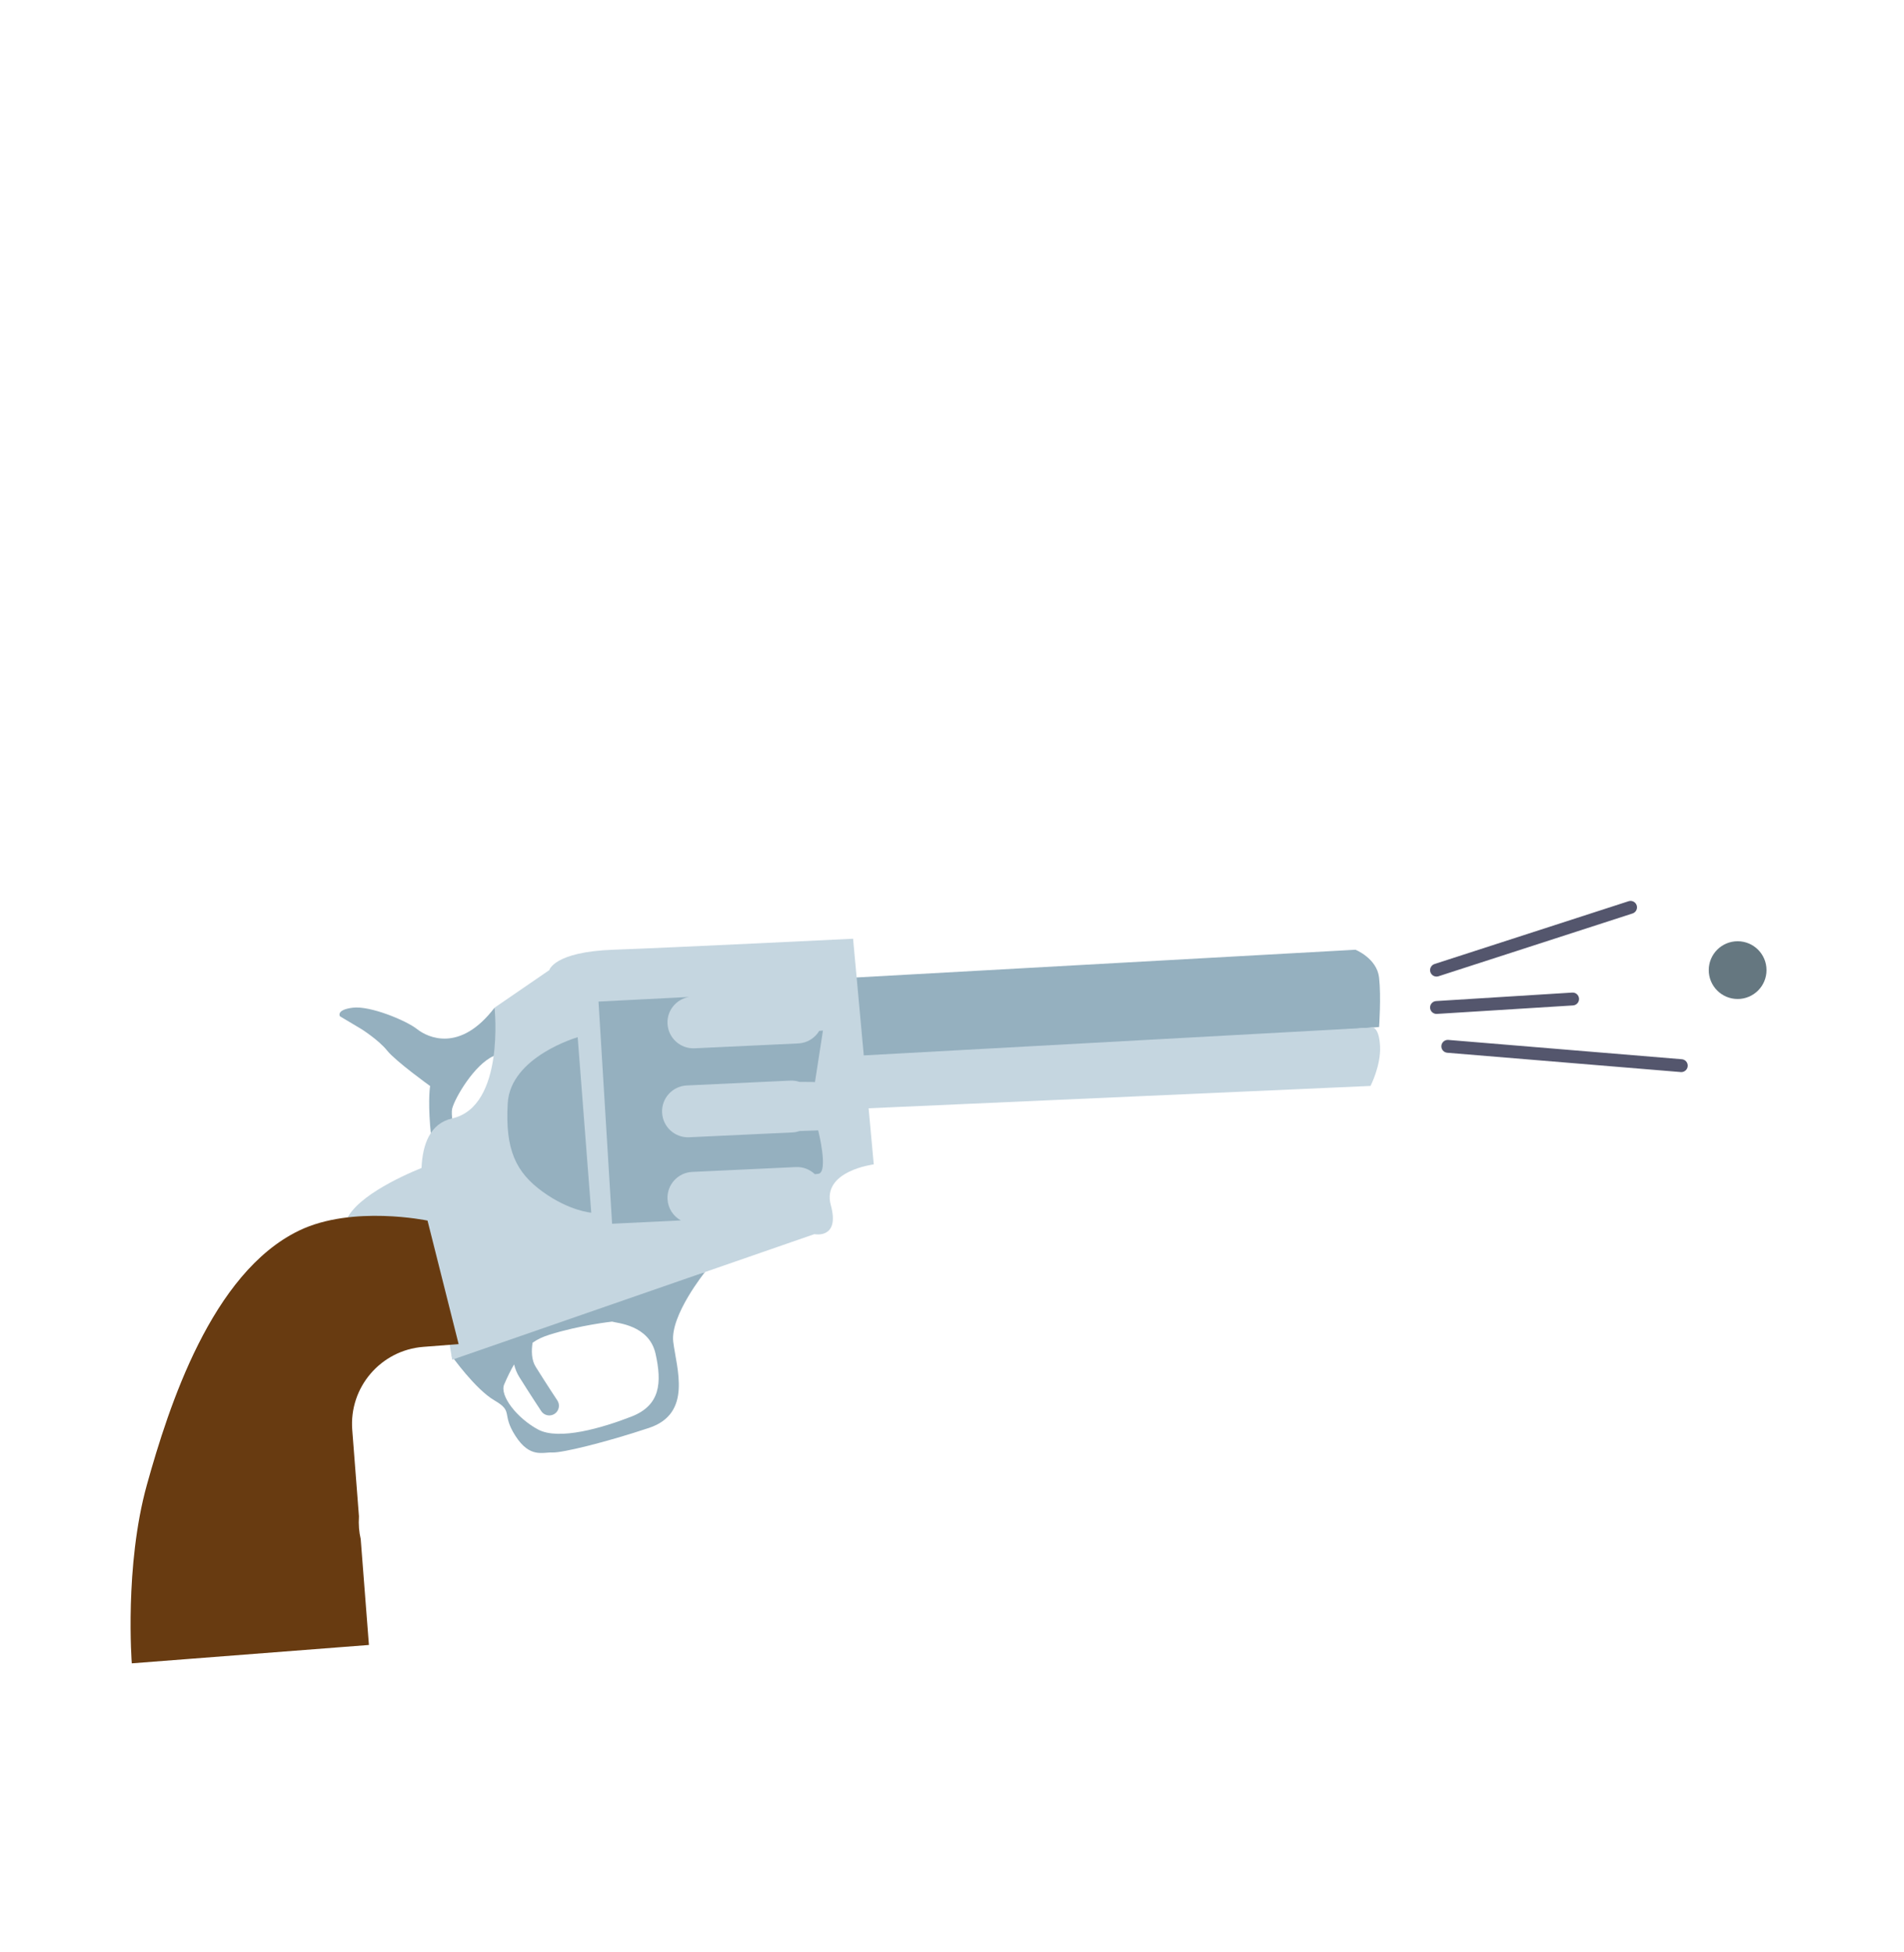
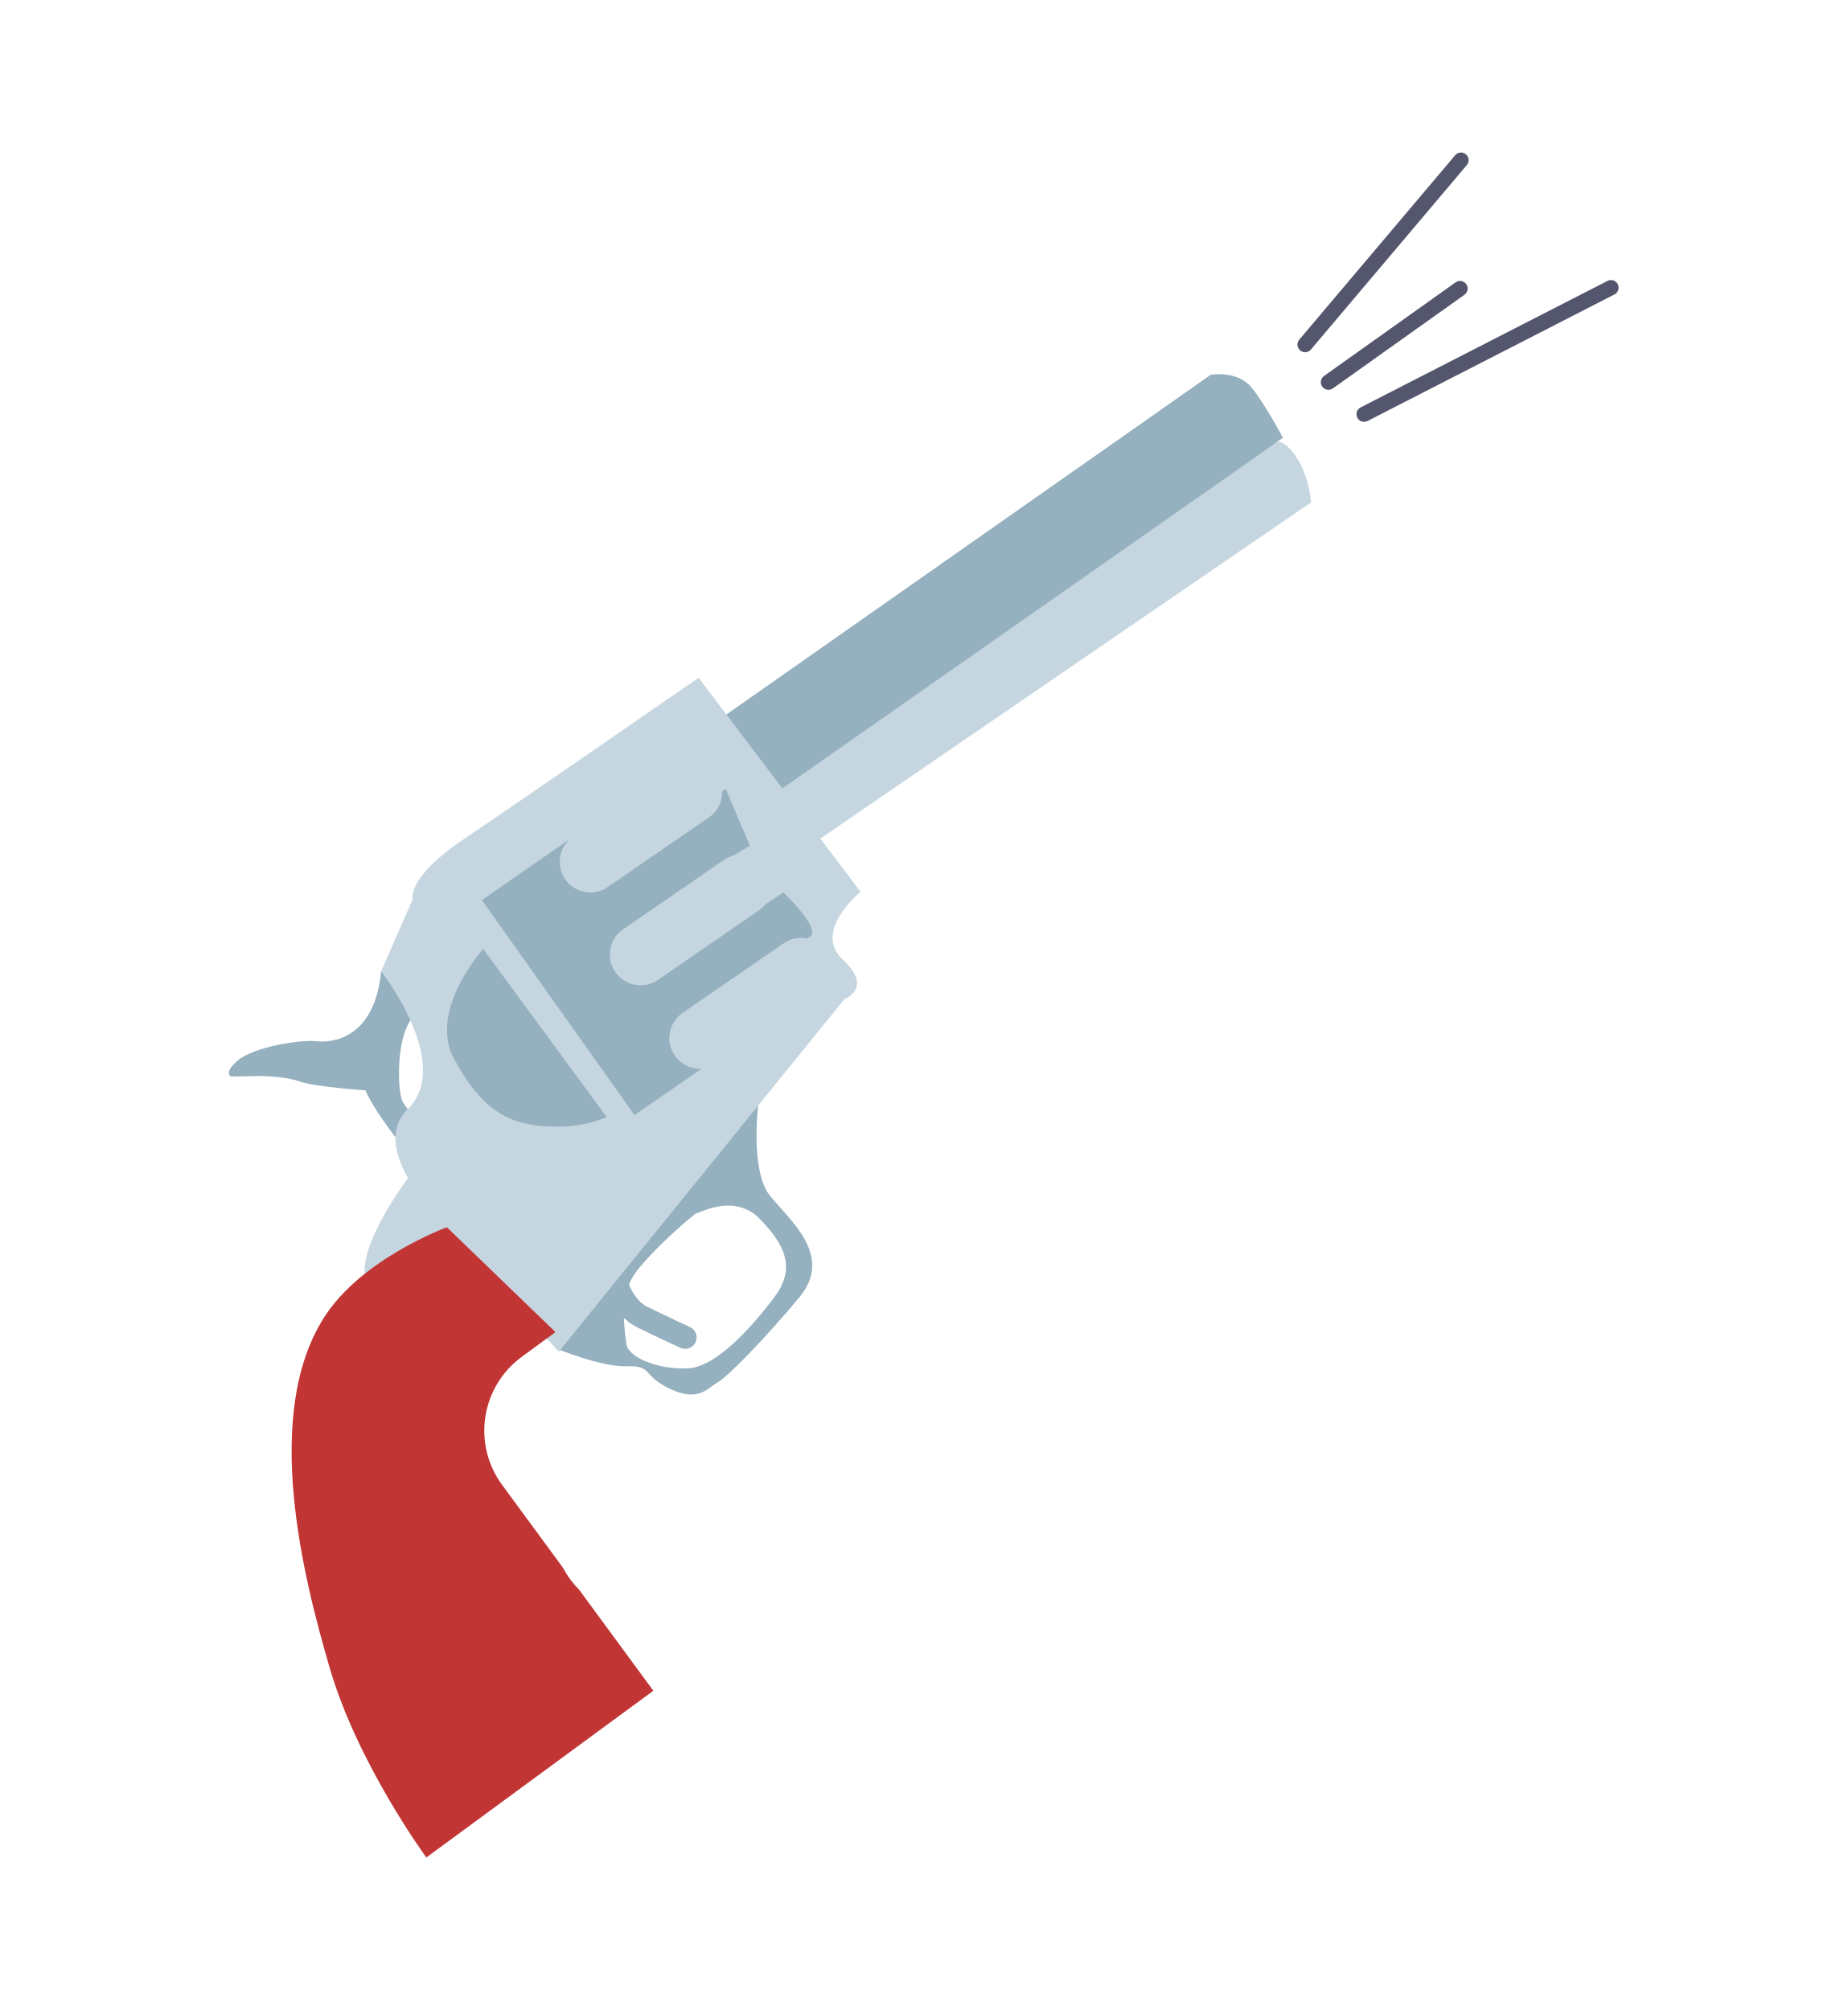
- <svg xmlns="http://www.w3.org/2000/svg" version="1.1" id="Layer_1" x="0px" y="0px" width="295.5px" height="303px" viewBox="-34.115 -44.615 295.5 303" enable-background="new -34.115 -44.615 295.5 303" xml:space="preserve">
-   <g>
-     <g>
-       <path fill="#95B0BF" d="M98.331,107.202l78-4.335c0,0,3.332,1.335,3.666,4.335s0,7.665,0,7.665l-44.269,3.335l-37.397,2.665    V107.202z" />
-     </g>
-     <g>
-       <path fill="#95B0BF" d="M42.665,111.867c0,0,2.859,6.167-0.141,7.501c-3,1.335-6.01,6.502-6.435,8.168s1.575,8.666,1.575,8.666    h-3.334c0,0-1.332-1.668-1.666-6c-0.334-4.334,0-6.168,0-6.168s-5.334-3.832-6.667-5.498c-1.333-1.668-4-3.346-4-3.346    l-3.333-1.988c0,0-0.666-1.003,2-1.335c2.666-0.331,8.271,1.979,9.969,3.323C32.331,116.536,37.332,118.866,42.665,111.867z" />
-     </g>
-     <g>
-       <circle fill="#657780" cx="235.664" cy="106.033" r="4.484" />
-     </g>
-     <g>
-       <path fill="#54566D" d="M188.914,107.035c-0.422,0-0.814-0.27-0.951-0.692c-0.17-0.526,0.118-1.089,0.644-1.259l30.126-9.75    c0.524-0.17,1.089,0.119,1.259,0.643c0.17,0.526-0.118,1.089-0.644,1.259l-30.126,9.75    C189.12,107.019,189.016,107.035,188.914,107.035z" />
-     </g>
-     <g>
-       <path fill="#54566D" d="M226.915,121.867c-0.027,0-0.056-0.001-0.083-0.004l-36.25-2.998c-0.551-0.046-0.96-0.529-0.915-1.08    c0.046-0.55,0.54-0.961,1.079-0.914l36.25,3c0.551,0.045,0.96,0.528,0.915,1.078C227.867,121.473,227.43,121.867,226.915,121.867z    " />
-     </g>
-     <g>
-       <path fill="#54566D" d="M188.913,112.835c-0.523,0-0.964-0.408-0.997-0.938c-0.034-0.551,0.385-1.026,0.936-1.06l21.125-1.316    c0.563-0.038,1.026,0.385,1.061,0.936s-0.385,1.026-0.936,1.06l-21.125,1.316C188.955,112.835,188.934,112.835,188.913,112.835z" />
-     </g>
-     <g>
-       <path fill="#95B0BF" d="M75.337,152.923c0,0-19.623,5.419-26.452,7.142c-0.138-0.15-0.307-0.275-0.505-0.36    c-0.765-0.334-1.646,0.021-1.972,0.782c-0.01,0.023-0.049,0.117-0.104,0.259c-3.991,1.267-4.516,3.056-4.516,3.056l-5.809,2.097    c0,0,3.684,5.218,6.695,6.968s0.988,2,3.238,5.5s4.25,2.5,5.75,2.57s8.25-1.57,15-3.82s4.25-9.25,3.75-13.354    S75.337,152.923,75.337,152.923z M63.914,175.365c-4.5,1.75-11.25,3.75-14.5,2s-6-5.25-5.25-7    c0.527-1.229,1.034-2.244,1.536-3.102c0.166,0.673,0.421,1.34,0.814,1.967c1.869,2.983,3.387,5.264,3.402,5.286    c0.289,0.434,0.765,0.668,1.249,0.668c0.286,0,0.575-0.081,0.831-0.252c0.689-0.46,0.876-1.391,0.416-2.08    c-0.015-0.022-1.511-2.269-3.355-5.214c-0.671-1.071-0.68-2.505-0.489-3.739c0.808-0.576,1.657-0.943,2.597-1.24    c4.75-1.5,9.75-2.044,9.75-2.044c0.75,0.25,5.75,0.5,6.75,5S68.414,173.615,63.914,175.365z" />
-     </g>
-     <g>
-       <path fill="#C5D6E0" d="M180.146,117.868c-0.148-3.001-1.192-2.922-1.192-2.922l-78.963,4.331l-1.659-18.118    c0,0-28,1.377-37.23,1.708c-9.23,0.332-9.937,3.167-9.937,3.167l-8.499,5.833c0,0,1.666,15.335-6.575,17.194    c-3.48,0.785-4.611,4.113-4.762,7.695c-3.256,1.327-11.027,4.87-11.896,8.797c-1.102,4.98,0,8.98,0,8.98l13.896-4.155    l2.761,16.155l56.227-19.5c0,0,4.015,0.834,2.558-4.498c-1.457-5.334,6.666-6.334,6.666-6.334l-0.798-8.714l77.922-3.47    C178.664,124.019,180.294,120.87,180.146,117.868z" />
-     </g>
-     <g>
-       <path fill="#95B0BF" d="M55.573,116.451c0,0-10.435,3-10.86,10.25s1.285,10.75,5.43,13.75s7.537,3.25,7.537,3.25L55.573,116.451z" />
-     </g>
-     <g>
-       <path fill="#683B11" d="M21.886,194.38c-0.255-1.076-0.355-2.225-0.273-3.532l-1.04-13.419    c-0.513-6.607,4.429-12.379,11.036-12.892l5.482-0.425l-4.83-19.184c0,0-11.648-2.441-19.93,1.545    C-1.272,153.021-7.93,173.84-11.3,185.917c-3.527,12.645-2.355,27.766-2.355,27.766l36.816-2.854L21.886,194.38z" />
-     </g>
-     <g>
-       <path fill="#95B0BF" d="M90.041,131.02c-0.34,0.111-0.693,0.196-1.068,0.214l-16.086,0.754c-2.221,0.105-4.105-1.612-4.209-3.832    c-0.104-2.223,1.611-4.105,3.832-4.211l16.088-0.754c0.499-0.023,0.977,0.058,1.425,0.202c1.493-0.016,2.392,0.025,2.392,0.025    l1.238-8c0,0-0.211,0.018-0.575,0.047c-0.67,1.115-1.866,1.889-3.264,1.953l-16.086,0.754c-2.221,0.105-4.105-1.612-4.209-3.832    c-0.097-2.055,1.368-3.8,3.344-4.139l-14.056,0.717l2.107,34.5l10.674-0.518c-1.176-0.656-2.002-1.877-2.069-3.319    c-0.104-2.223,1.611-4.105,3.832-4.211l16.088-0.754c1.14-0.054,2.187,0.378,2.954,1.106c0.224-0.023,0.404-0.042,0.521-0.055    c1.662-0.18,0-6.75,0-6.75S91.781,130.961,90.041,131.02z" />
-     </g>
+ <svg xmlns="http://www.w3.org/2000/svg" version="1.1" id="Layer_1" x="0px" y="0px" width="242.193" height="263.557" viewBox="-34.115 -44.615 242.193 263.557" enable-background="new -34.115 -44.615 295.5 303" xml:space="preserve">
+   <defs id="defs4464" />
+   <g id="g4418" transform="matrix(0.8492627,-0.5279705,0.5279705,0.8492627,-79.44603,10.25994)">
+     <path style="fill:#95b0bf" id="path4420" d="m 98.331,107.202 78,-4.335 c 0,0 3.332,1.335 3.666,4.335 0.334,3 0,7.665 0,7.665 l -44.269,3.335 -37.397,2.665 0,-13.665 z" />
+   </g>
+   <g id="g4422" transform="matrix(0.8492627,-0.5279705,0.5279705,0.8492627,-79.44603,10.25994)">
+     <path style="fill:#95b0bf" id="path4424" d="m 42.665,111.867 c 0,0 2.859,6.167 -0.141,7.501 -3,1.335 -6.01,6.502 -6.435,8.168 -0.425,1.666 1.575,8.666 1.575,8.666 l -3.334,0 c 0,0 -1.332,-1.668 -1.666,-6 -0.334,-4.334 0,-6.168 0,-6.168 0,0 -5.334,-3.832 -6.667,-5.498 -1.333,-1.668 -4,-3.346 -4,-3.346 l -3.333,-1.988 c 0,0 -0.666,-1.003 2,-1.335 2.666,-0.331 8.271,1.979 9.969,3.323 1.698,1.346 6.699,3.676 12.032,-3.323 z" />
+   </g>
+   <g id="g4430" transform="matrix(0.8492627,-0.5279705,0.5279705,0.8492627,-79.44603,10.25994)">
+     <path style="fill:#54566d" id="path4432" d="m 188.914,107.035 c -0.422,0 -0.814,-0.27 -0.951,-0.692 -0.17,-0.526 0.118,-1.089 0.644,-1.259 l 30.126,-9.75 c 0.524,-0.17 1.089,0.119 1.259,0.643 0.17,0.526 -0.118,1.089 -0.644,1.259 l -30.126,9.75 c -0.102,0.033 -0.206,0.049 -0.308,0.049 z" />
+   </g>
+   <g id="g4434" transform="matrix(0.8492627,-0.5279705,0.5279705,0.8492627,-79.44603,10.25994)">
+     <path style="fill:#54566d" id="path4436" d="m 226.915,121.867 c -0.027,0 -0.056,-0.001 -0.083,-0.004 l -36.25,-2.998 c -0.551,-0.046 -0.96,-0.529 -0.915,-1.08 0.046,-0.55 0.54,-0.961 1.079,-0.914 l 36.25,3 c 0.551,0.045 0.96,0.528 0.915,1.078 -0.044,0.524 -0.481,0.918 -0.996,0.918 z" />
+   </g>
+   <g id="g4438" transform="matrix(0.8492627,-0.5279705,0.5279705,0.8492627,-79.44603,10.25994)">
+     <path style="fill:#54566d" id="path4440" d="m 188.913,112.835 c -0.523,0 -0.964,-0.408 -0.997,-0.938 -0.034,-0.551 0.385,-1.026 0.936,-1.06 l 21.125,-1.316 c 0.563,-0.038 1.026,0.385 1.061,0.936 0.035,0.551 -0.385,1.026 -0.936,1.06 l -21.125,1.316 c -0.022,0.002 -0.043,0.002 -0.064,0.002 z" />
+   </g>
+   <g id="g4442" transform="matrix(0.8492627,-0.5279705,0.5279705,0.8492627,-79.44603,10.25994)">
+     <path style="fill:#95b0bf" id="path4444" d="m 75.337,152.923 c 0,0 -19.623,5.419 -26.452,7.142 -0.138,-0.15 -0.307,-0.275 -0.505,-0.36 -0.765,-0.334 -1.646,0.021 -1.972,0.782 -0.01,0.023 -0.049,0.117 -0.104,0.259 -3.991,1.267 -4.516,3.056 -4.516,3.056 l -5.809,2.097 c 0,0 3.684,5.218 6.695,6.968 3.011,1.75 0.988,2 3.238,5.5 2.25,3.5 4.25,2.5 5.75,2.57 1.5,0.07 8.25,-1.57 15,-3.82 6.75,-2.25 4.25,-9.25 3.75,-13.354 -0.5,-4.104 4.925,-10.84 4.925,-10.84 z m -11.423,22.442 c -4.5,1.75 -11.25,3.75 -14.5,2 -3.25,-1.75 -6,-5.25 -5.25,-7 0.527,-1.229 1.034,-2.244 1.536,-3.102 0.166,0.673 0.421,1.34 0.814,1.967 1.869,2.983 3.387,5.264 3.402,5.286 0.289,0.434 0.765,0.668 1.249,0.668 0.286,0 0.575,-0.081 0.831,-0.252 0.689,-0.46 0.876,-1.391 0.416,-2.08 -0.015,-0.022 -1.511,-2.269 -3.355,-5.214 -0.671,-1.071 -0.68,-2.505 -0.489,-3.739 0.808,-0.576 1.657,-0.943 2.597,-1.24 4.75,-1.5 9.75,-2.044 9.75,-2.044 0.75,0.25 5.75,0.5 6.75,5 1,4.5 0.749,8 -3.751,9.75 z" />
+   </g>
+   <g id="g4446" transform="matrix(0.8492627,-0.5279705,0.5279705,0.8492627,-79.44603,10.25994)">
+     <path style="fill:#c5d6e0" id="path4448" d="m 180.146,117.868 c -0.148,-3.001 -1.192,-2.922 -1.192,-2.922 l -78.963,4.331 -1.659,-18.118 c 0,0 -28,1.377 -37.23,1.708 -9.23,0.332 -9.937,3.167 -9.937,3.167 l -8.499,5.833 c 0,0 1.666,15.335 -6.575,17.194 -3.48,0.785 -4.611,4.113 -4.762,7.695 -3.256,1.327 -11.027,4.87 -11.896,8.797 -1.102,4.98 0,8.98 0,8.98 l 13.896,-4.155 2.761,16.155 56.227,-19.5 c 0,0 4.015,0.834 2.558,-4.498 -1.457,-5.334 6.666,-6.334 6.666,-6.334 l -0.798,-8.714 77.922,-3.47 c -0.001,0.002 1.629,-3.147 1.481,-6.149 z" />
+   </g>
+   <g id="g4450" transform="matrix(0.8492627,-0.5279705,0.5279705,0.8492627,-79.44603,10.25994)">
+     <path style="fill:#95b0bf" id="path4452" d="m 55.573,116.451 c 0,0 -10.435,3 -10.86,10.25 -0.425,7.25 1.285,10.75 5.43,13.75 4.145,3 7.537,3.25 7.537,3.25 l -2.107,-27.25 z" />
+   </g>
+   <g id="g4454" transform="matrix(0.8492627,-0.5279705,0.5279705,0.8492627,-79.44603,10.25994)" style="fill:#c13535;fill-opacity:1">
+     <path style="fill:#c13535;fill-opacity:1" id="path4456" d="m 21.886,194.38 c -0.255,-1.076 -0.355,-2.225 -0.273,-3.532 l -1.04,-13.419 c -0.513,-6.607 4.429,-12.379 11.036,-12.892 l 5.482,-0.425 -4.83,-19.184 c 0,0 -11.648,-2.441 -19.93,1.545 -13.603,6.548 -20.261,27.367 -23.631,39.444 -3.527,12.645 -2.355,27.766 -2.355,27.766 l 36.816,-2.854 -1.275,-16.449 z" />
+   </g>
+   <g id="g4458" transform="matrix(0.8492627,-0.5279705,0.5279705,0.8492627,-79.44603,10.25994)">
+     <path style="fill:#95b0bf" id="path4460" d="m 90.041,131.02 c -0.34,0.111 -0.693,0.196 -1.068,0.214 l -16.086,0.754 c -2.221,0.105 -4.105,-1.612 -4.209,-3.832 -0.104,-2.223 1.611,-4.105 3.832,-4.211 l 16.088,-0.754 c 0.499,-0.023 0.977,0.058 1.425,0.202 1.493,-0.016 2.392,0.025 2.392,0.025 l 1.238,-8 c 0,0 -0.211,0.018 -0.575,0.047 -0.67,1.115 -1.866,1.889 -3.264,1.953 l -16.086,0.754 c -2.221,0.105 -4.105,-1.612 -4.209,-3.832 -0.097,-2.055 1.368,-3.8 3.344,-4.139 l -14.056,0.717 2.107,34.5 10.674,-0.518 c -1.176,-0.656 -2.002,-1.877 -2.069,-3.319 -0.104,-2.223 1.611,-4.105 3.832,-4.211 l 16.088,-0.754 c 1.14,-0.054 2.187,0.378 2.954,1.106 0.224,-0.023 0.404,-0.042 0.521,-0.055 1.662,-0.18 0,-6.75 0,-6.75 0,0 -1.133,0.044 -2.873,0.103 z" />
  </g>
</svg>
